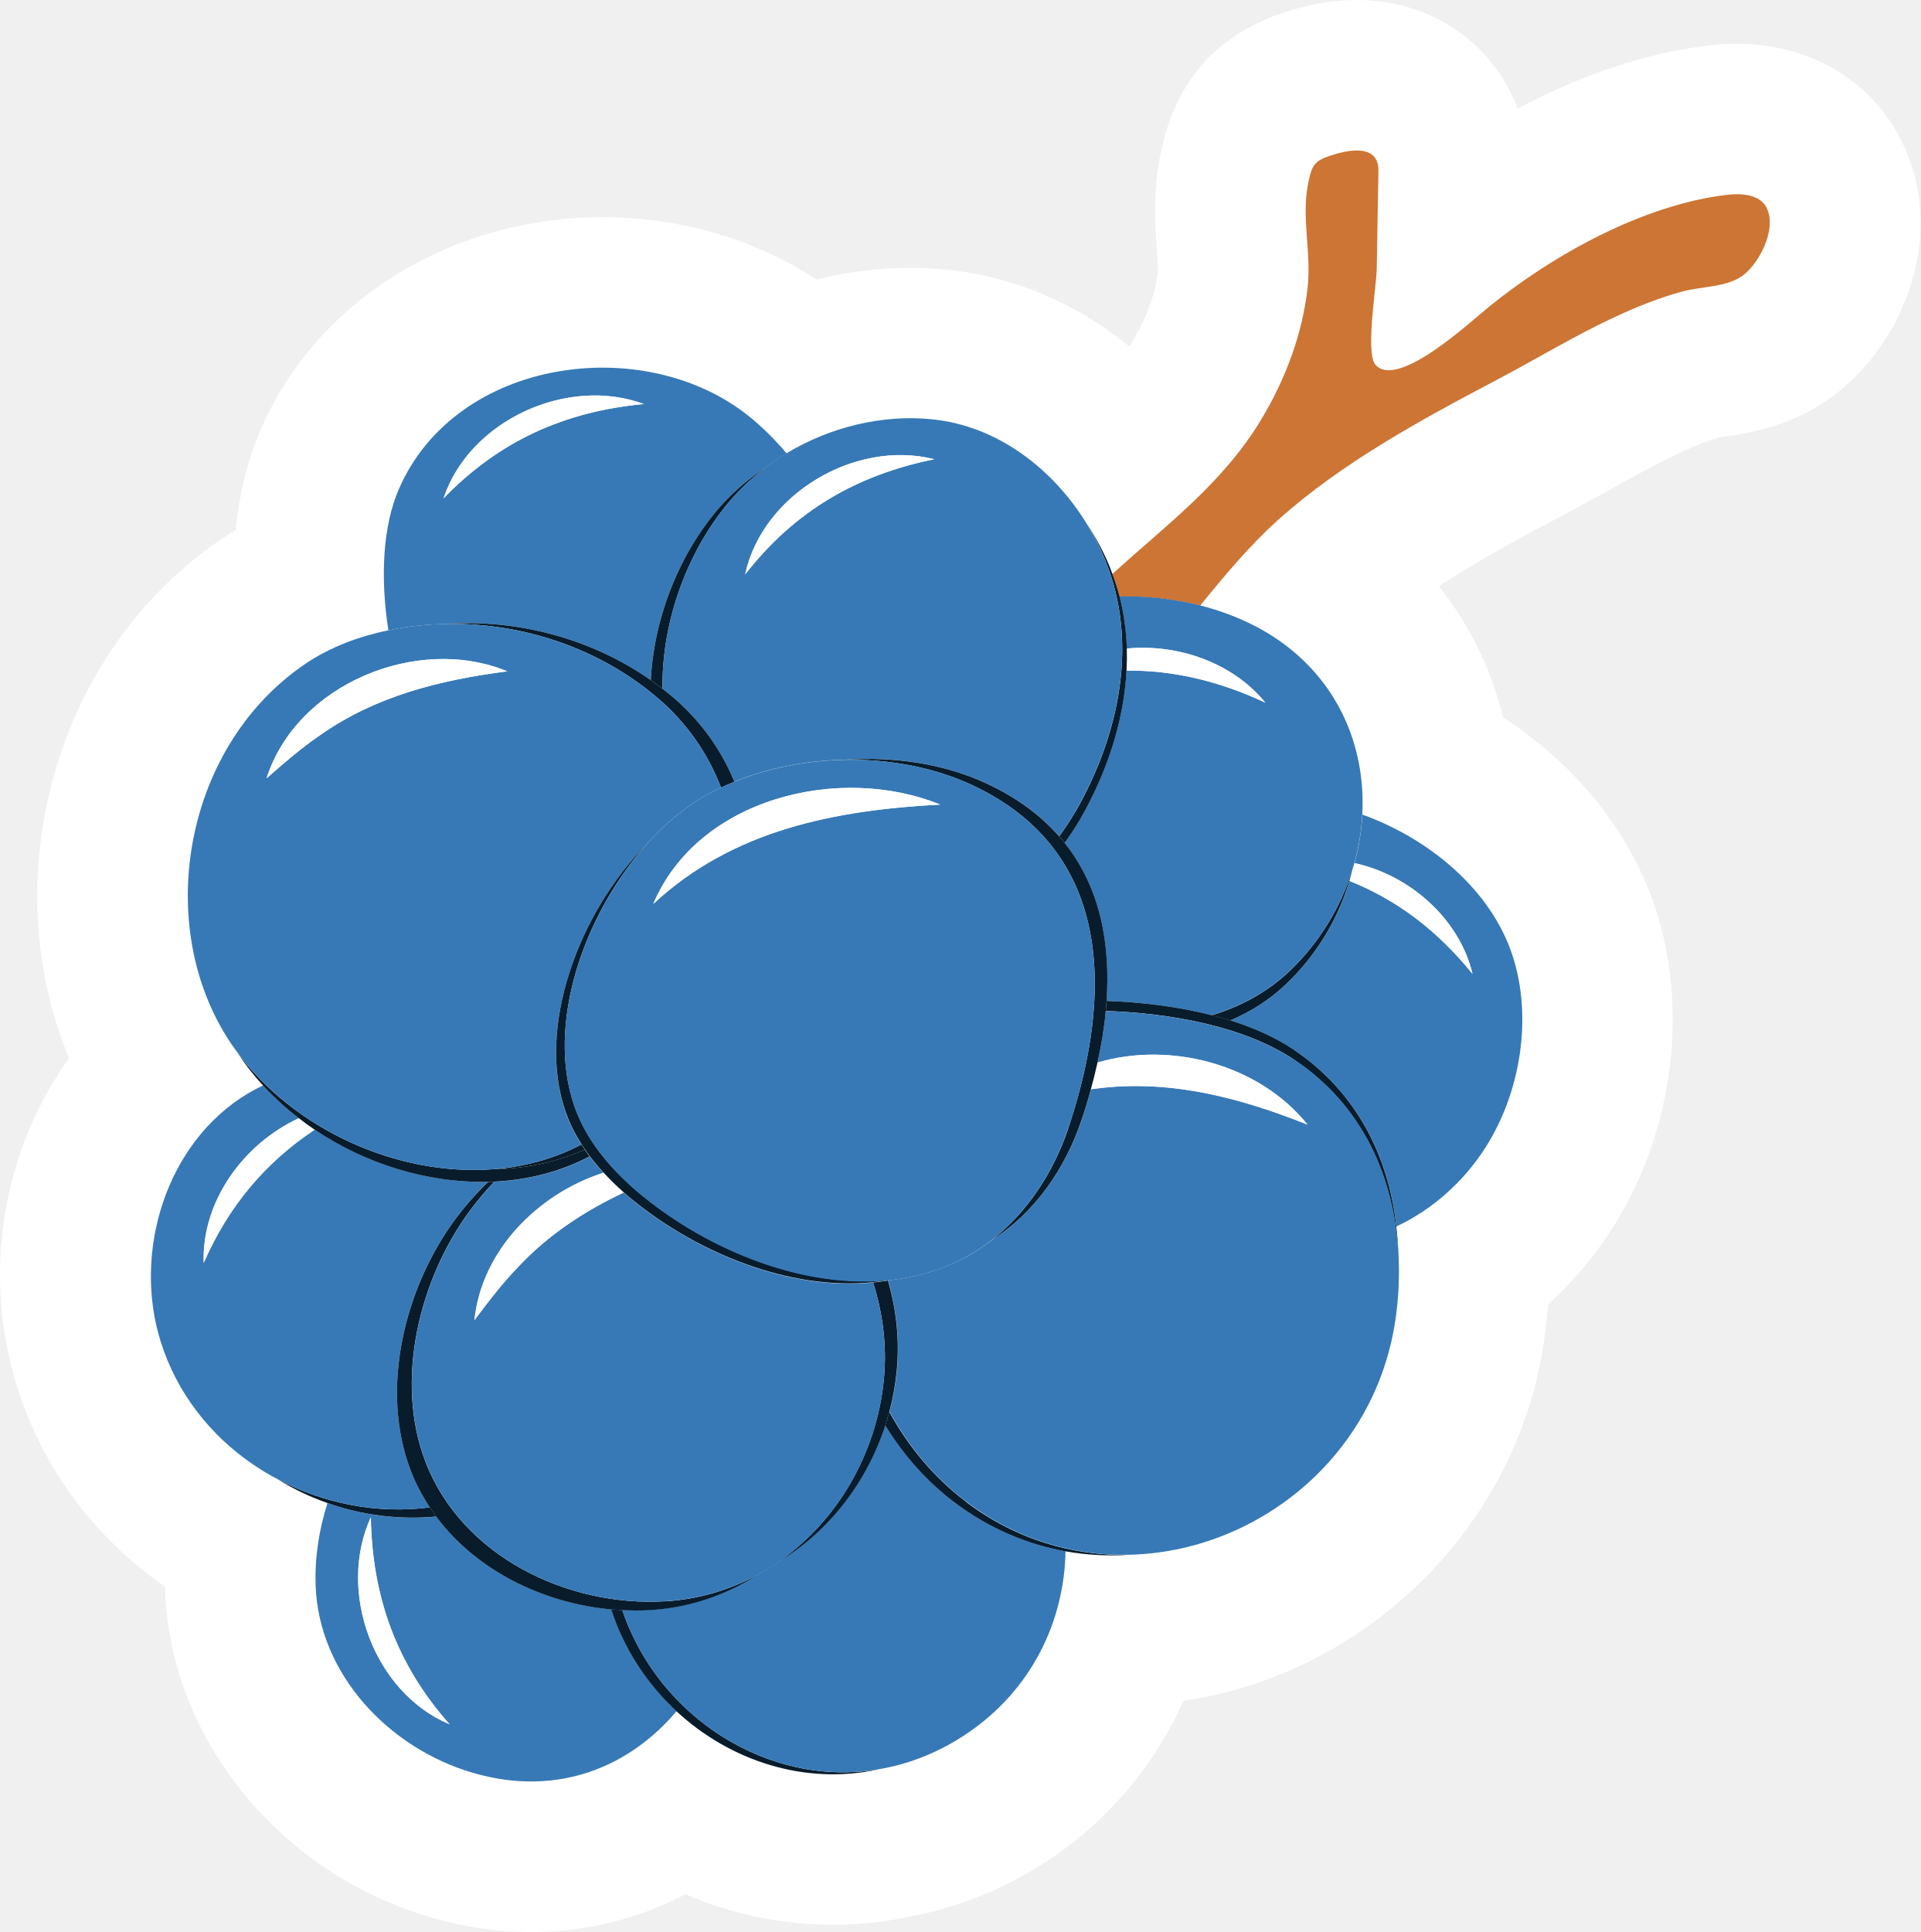
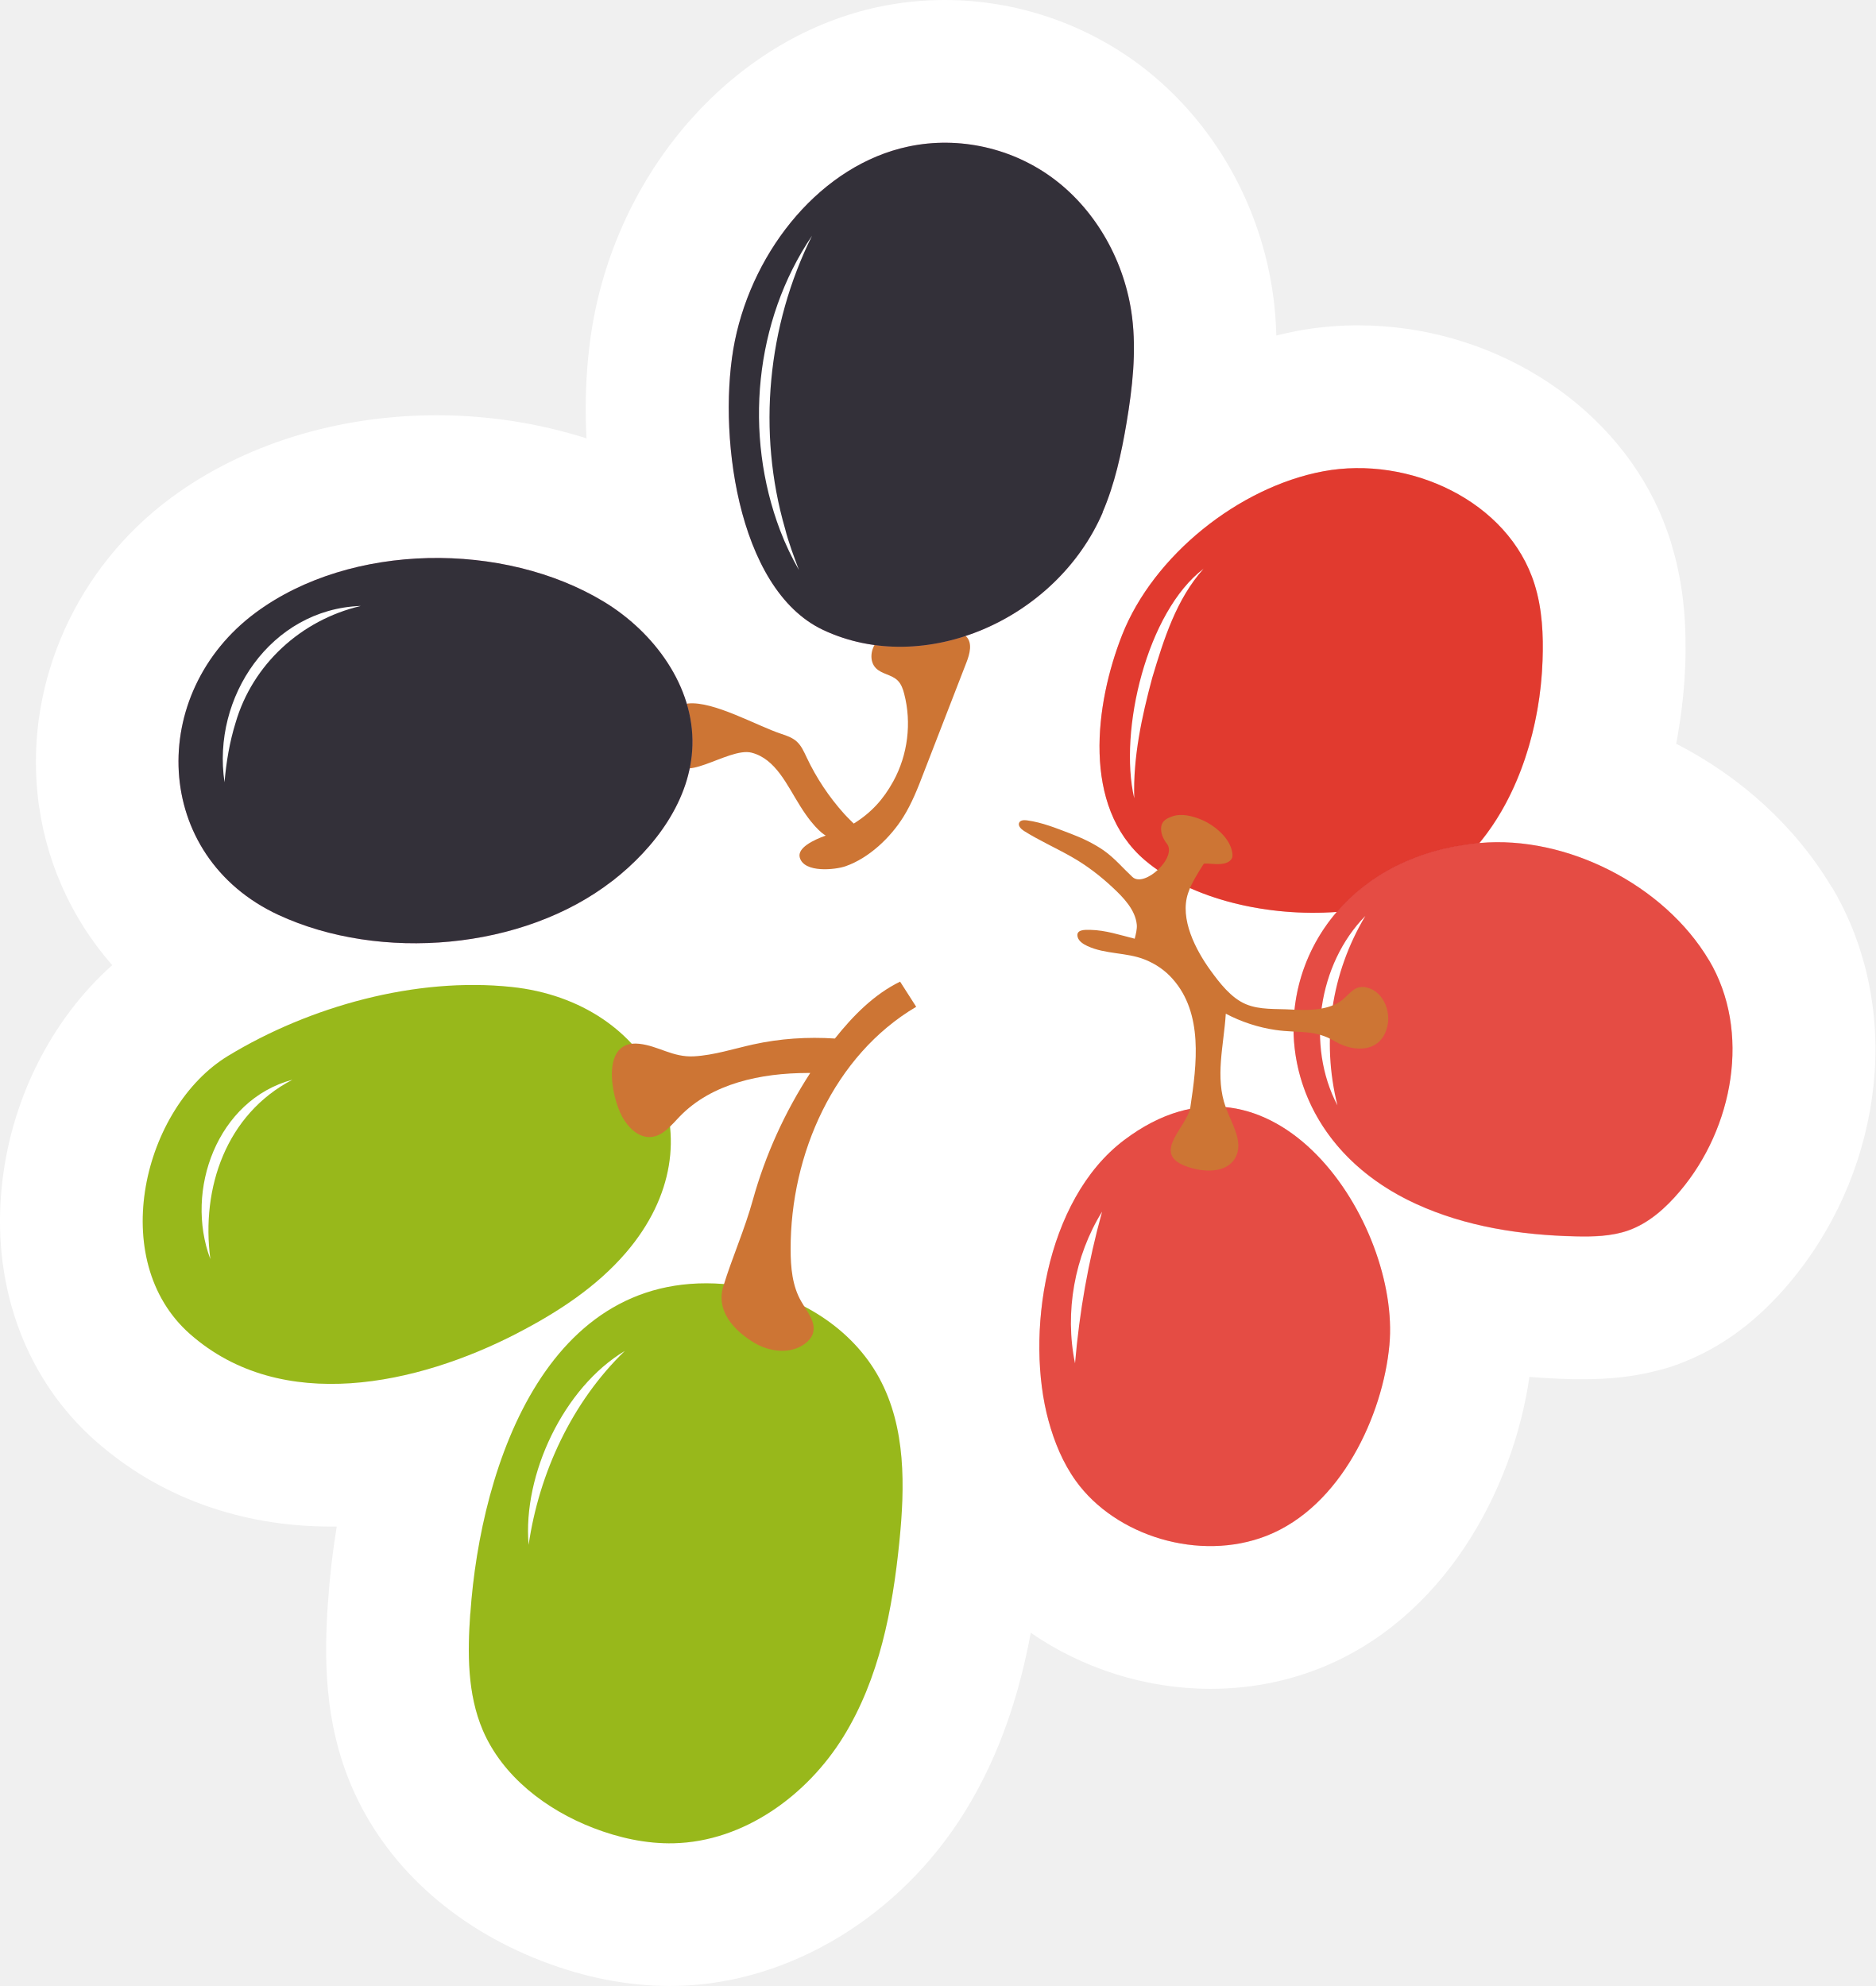
- <svg xmlns="http://www.w3.org/2000/svg" id="Layer_2" data-name="Layer 2" viewBox="0 0 191.44 192.56">
+ <svg xmlns="http://www.w3.org/2000/svg" viewBox="0 0 197.03 208.71">
  <defs>
    <style>
      .cls-1 {
+         fill: #008d4a;
+         mix-blend-mode: hard-light;
+         opacity: .35;
+       }
+ 
+       .cls-1, .cls-2, .cls-3, .cls-4, .cls-5, .cls-6, .cls-7, .cls-8, .cls-9 {
+         stroke-width: 0px;
+       }
+ 
+       .cls-10 {
+         isolation: isolate;
+       }
+ 
+       .cls-2 {
+         opacity: .65;
+       }
+ 
+       .cls-2, .cls-4, .cls-8 {
+         fill: #e64228;
+         mix-blend-mode: multiply;
+       }
+ 
+       .cls-3 {
        fill: #fff;
      }

-       .cls-2 {
+       .cls-4 {
+         opacity: .81;
+       }
+ 
+       .cls-5 {
+         fill: #eab520;
+       }
+ 
+       .cls-6 {
        fill: #3779b6;
      }

-       .cls-3 {
-         fill: #081c2c;
+       .cls-7 {
+         fill: #f49297;
      }

-       .cls-4 {
+       .cls-8 {
+         opacity: .82;
+       }
+ 
+       .cls-9 {
        fill: #cd7534;
      }
    </style>
  </defs>
-   <g id="Blancos">
-     <path class="cls-1" d="m189.48,13.94c-3.04-6-9.16-9.58-16.37-9.58-.91,0-1.84.06-2.77.17-7.07.84-13.64,3.43-19.06,6.28-.81-2.15-2.05-4.11-3.68-5.77-3.19-3.25-7.58-5.04-12.37-5.04-2.03,0-4.16.32-6.33.96-7.43,2.18-11.76,6.93-13.25,14.51-.75,3.81-.51,7.15-.33,9.58.05.69.12,1.64.11,1.9-.24,2.27-1.13,4.73-2.57,7.12-.09.15-.19.31-.29.46-5.21-4.26-11.41-6.93-18.01-7.63-1.26-.13-2.54-.2-3.82-.2-3.15,0-6.28.39-9.34,1.17-6.12-4.03-13.58-6.22-21.33-6.22-15.06,0-28.41,8.24-34.01,21-1.46,3.33-2.24,6.81-2.57,10.18-.43.26-.85.53-1.26.8C5.58,64.76-.66,87.3,6.88,105.47.34,114.58-1.87,126.79,1.69,138.17c2.54,8.11,7.64,15.01,14.76,19.97,0,.12,0,.23.01.35.5,14.79,11.38,28.2,26.48,32.61,3.32.97,6.68,1.46,10,1.46,5.46,0,10.68-1.3,15.39-3.76,4.64,1.99,9.62,3.04,14.7,3.04,2.49,0,4.99-.26,7.42-.77,5.01-.9,9.74-2.81,14.07-5.68,5.98-3.96,10.6-9.5,13.45-15.87,18.24-2.69,33.26-17.33,35.94-35.88.17-1.21.3-2.42.39-3.64,2.45-2.21,4.62-4.76,6.43-7.6,6.03-9.47,7.66-21.73,4.24-31.99-2.52-7.56-7.94-14.22-15.15-18.91-1.17-4.79-3.34-9.23-6.39-13.07,3.86-2.55,8.23-4.91,12.72-7.27,1.54-.81,3.06-1.65,4.58-2.5,2.35-1.31,4.57-2.54,6.69-3.52,1.54-.71,2.85-1.22,3.99-1.55.17-.03.35-.05.53-.08,2.08-.3,5.56-.81,9.21-2.99,8.08-4.84,13.35-16.68,8.33-26.58Z" />
-   </g>
-   <g id="Layer_1-2" data-name="Layer 1">
-     <g>
-       <path class="cls-4" d="m176.1,20.71c-.67-1.33-2.5-1.47-3.97-1.29-8.36,1-17.26,5.93-23.73,11.17-1.77,1.43-9.11,8.28-11.3,5.76-1.02-1.17.11-7.88.13-9.54.06-3.25.11-6.5.17-9.75.04-2.54-2.53-2.22-4.26-1.71-2.1.62-2.35.94-2.76,3.01-.66,3.35.33,6.84-.03,10.2-.5,4.69-2.21,9.23-4.64,13.26-3.87,6.43-9.58,10.59-14.84,15.4.28.74.52,1.49.71,2.24,2.72-.05,5.45.24,8.05.9,2.47-3.04,4.99-6.05,7.79-8.56,6.35-5.69,14.24-9.97,21.74-13.92,4-2.1,7.86-4.47,11.97-6.36,2.11-.98,4.28-1.84,6.54-2.46,1.85-.5,4.11-.42,5.77-1.41,1.75-1.05,3.76-4.75,2.65-6.94Z" />
-       <path class="cls-2" d="m60.92,160.4c-6.75-.62-13.41-3.83-17.43-9.24-3.69.35-7.41-.14-10.85-1.35-.84,2.65-1.27,5.41-1.18,8.18.3,8.93,7.37,16.29,15.69,18.71,8.48,2.47,15.65-.65,20.29-6.15-2.95-2.73-5.24-6.21-6.51-10.16Zm-23.96-9.17c.13,7.92,2.57,14.69,7.85,20.63-7.53-3.15-11.26-13.21-7.85-20.63Z" />
-       <path class="cls-1" d="m36.97,151.23c-3.41,7.42.32,17.48,7.85,20.63-5.28-5.95-7.72-12.71-7.85-20.63Z" />
-       <path class="cls-3" d="m62.03,160.47c-.37-.02-.74-.03-1.11-.07,1.27,3.95,3.57,7.43,6.51,10.16,5.32,4.93,12.77,7.41,20.16,5.79-11.05,1.86-22-5.27-25.56-15.88Z" />
-       <path class="cls-2" d="m95.15,149.74c-2.79-2.1-5.1-4.73-6.91-7.68-1.84,5.69-5.62,10.57-10.61,13.57-.69.48-1.4.92-2.14,1.32-3.13,2.02-6.77,3.28-10.74,3.51-.9.05-1.81.04-2.73,0,3.56,10.61,14.51,17.74,25.56,15.88,2.92-.49,5.85-1.6,8.64-3.45,6.65-4.41,9.87-11.36,9.99-18.28-3.83-.69-7.61-2.26-11.07-4.87Z" />
-       <path class="cls-2" d="m146.78,97.07c-3.46-4.27-7.48-7.37-12.27-9.27-1.14,3.81-3.29,7.41-6.34,10.32-1.6,1.52-3.49,2.72-5.54,3.59,2.3.72,4.45,1.66,6.28,2.89,6.3,4.19,9.52,10.63,10.28,17.64,3.48-1.63,6.64-4.35,8.89-7.89,3.55-5.57,4.69-13.09,2.66-19.19-2.14-6.44-8.19-11.54-14.94-13.97-.09,1.62-.35,3.25-.79,4.84,5.5,1.19,10.46,5.54,11.77,11.05Z" />
-       <path class="cls-1" d="m146.78,97.07c-1.31-5.51-6.27-9.86-11.77-11.05-.06.23-.13.45-.2.68-.09.37-.19.74-.3,1.1,4.8,1.91,8.82,5,12.27,9.27Z" />
-       <path class="cls-3" d="m96.31,149.69c-3.19-2.4-5.76-5.5-7.67-8.98-.12.46-.25.91-.4,1.36,1.81,2.95,4.12,5.58,6.91,7.68,3.46,2.61,7.24,4.18,11.07,4.87,2.08.37,4.18.48,6.25.35-5.53.11-11.18-1.51-16.17-5.27Z" />
-       <path class="cls-2" d="m44.37,62.19c7.21-.51,14.59,1.46,20.5,5.6.32-6.32,2.91-12.7,6.85-17.22,1.39-1.59,3.02-2.97,4.82-4.13.6-.45,1.23-.87,1.87-1.25-1.16-1.37-2.43-2.65-3.84-3.77-10.43-8.28-29.07-5.75-34.78,7.25-1.65,3.76-1.89,8.86-1.08,14.15.36-.07.71-.14,1.07-.2,1.52-.26,3.05-.39,4.59-.43Zm19.81-21.92c-7.91.74-14.43,3.67-19.97,9.4,2.57-7.75,12.32-12.23,19.97-9.4Z" />
-       <path class="cls-1" d="m44.21,49.67c5.55-5.73,12.06-8.66,19.97-9.4-7.66-2.83-17.4,1.65-19.97,9.4Z" />
-       <path class="cls-3" d="m128.16,98.12c3.06-2.91,5.2-6.51,6.34-10.32.11-.37.21-.73.3-1.1-1.16,3.73-3.28,7.25-6.28,10.11-2.16,2.05-4.86,3.53-7.75,4.38.62.16,1.24.33,1.85.52,2.05-.87,3.94-2.07,5.54-3.59Z" />
-       <path class="cls-2" d="m112.31,64.64c5.12-.49,10.56,1.41,13.81,5.39-4.58-2.15-9.15-3.24-13.84-3.2-.27,5.16-2.02,10.29-4.62,14.82-.47.83-.99,1.61-1.55,2.36,3.61,4.54,4.56,10.18,4.18,15.75,3.37.12,7.03.54,10.48,1.42,2.9-.86,5.59-2.33,7.75-4.38,3-2.85,5.12-6.38,6.28-10.11.07-.23.14-.45.2-.68.44-1.59.7-3.21.79-4.84.33-6.19-1.97-12.37-7.3-16.59-2.53-2.01-5.59-3.4-8.87-4.24-2.6-.66-5.33-.95-8.05-.9.44,1.71.68,3.44.73,5.18Z" />
-       <path class="cls-3" d="m128.91,104.59c-1.83-1.22-3.98-2.17-6.28-2.89-.61-.19-1.22-.36-1.85-.52-3.45-.88-7.11-1.3-10.48-1.42-.02.34-.05.67-.08,1,6.32.21,13.71,1.49,18.73,4.83,6.82,4.54,10.03,11.71,10.42,19.4-.02-.93-.09-1.85-.19-2.76-.77-7.01-3.99-13.45-10.28-17.64Z" />
-       <path class="cls-2" d="m128.95,105.6c-5.02-3.34-12.42-4.62-18.73-4.83-.17,1.74-.45,3.46-.82,5.13,7.3-2.16,16.14.2,20.93,6.18-6.63-2.63-13.36-4.43-20.47-3.66-.37.04-.74.09-1.11.13-.3,1.09-.63,2.14-.96,3.15-1.61,4.79-4.66,9.2-8.92,11.89-.76.59-1.55,1.12-2.39,1.59-2.37,1.31-4.91,2.07-7.52,2.38-.14.03-.29.05-.43.07.85,2.96,1.18,6.07.86,9.14-.14,1.34-.38,2.65-.72,3.94,1.91,3.48,4.48,6.58,7.67,8.98,4.99,3.76,10.64,5.38,16.17,5.27,12.61-.26,24.58-9.59,26.59-23.47.32-2.18.41-4.35.3-6.5-.39-7.69-3.6-14.86-10.42-19.4Z" />
-       <path class="cls-1" d="m126.13,70.03c-3.25-3.98-8.7-5.88-13.81-5.39.02.73,0,1.46-.03,2.2,4.7-.04,9.27,1.05,13.84,3.2Z" />
-       <path class="cls-3" d="m72.92,49.74c1.07-1.23,2.29-2.33,3.62-3.3-1.79,1.16-3.43,2.54-4.82,4.13-3.94,4.52-6.53,10.9-6.85,17.22.4.28.79.56,1.17.86-.1-6.85,2.59-13.99,6.88-18.91Z" />
-       <path class="cls-3" d="m107.19,80.9c-.5.86-1.04,1.69-1.62,2.46.19.21.37.43.55.65.55-.75,1.07-1.53,1.55-2.36,2.6-4.53,4.35-9.65,4.62-14.82.04-.73.05-1.46.03-2.2-.06-1.74-.29-3.47-.73-5.18-.19-.75-.44-1.5-.71-2.24-.1-.26-.18-.52-.29-.78-.6-1.45-1.35-2.84-2.22-4.16.67,1.09,1.26,2.23,1.74,3.41,3.45,8.34,1.45,17.61-2.91,25.22Z" />
-       <path class="cls-2" d="m72.92,49.74c-4.29,4.92-6.99,12.06-6.88,18.91.34.26.68.53,1.01.81,2.84,2.41,4.85,5.31,6.15,8.45,3.4-1.38,7.19-2.12,11-2.19,4.89-.36,9.9.4,14.14,2.36,3.08,1.43,5.44,3.23,7.23,5.27.58-.78,1.12-1.6,1.62-2.46,4.36-7.61,6.37-16.88,2.91-25.22-.49-1.17-1.08-2.31-1.74-3.41-3.36-5.5-8.88-9.78-15.37-10.46-5-.53-10.22.75-14.58,3.37-.65.39-1.27.81-1.87,1.25-1.32.98-2.55,2.08-3.62,3.3Zm1.35,7.51c1.73-7.98,10.94-13.48,18.85-11.48-7.79,1.58-13.95,5.19-18.85,11.48Z" />
-       <path class="cls-1" d="m109.85,108.43c7.12-.77,13.84,1.02,20.47,3.66-4.79-5.98-13.63-8.35-20.93-6.18-.2.9-.42,1.79-.66,2.66.37-.05.74-.1,1.11-.13Z" />
-       <path class="cls-1" d="m93.13,45.77c-7.91-2-17.13,3.5-18.85,11.48,4.9-6.29,11.07-9.9,18.85-11.48Z" />
-       <path class="cls-3" d="m43.49,151.16c-.22-.3-.43-.61-.64-.92-5.24.68-10.57-.37-15.15-2.79,1.55.96,3.21,1.75,4.93,2.35,3.44,1.22,7.16,1.7,10.85,1.35Z" />
-       <path class="cls-2" d="m42.85,150.24c-.75-1.14-1.4-2.35-1.9-3.66-3.14-8.15-.6-18.3,4.46-25.11.99-1.33,2.07-2.56,3.24-3.68-6.01.14-12.21-1.8-17.28-5.2-4.9,3.26-8.56,7.57-11.07,13.29-.22-6.1,3.96-11.89,9.49-14.43-1.29-.99-2.49-2.09-3.57-3.27-.52.25-1.02.52-1.52.81-8.18,4.91-11.47,15.82-8.69,24.7,1.61,5.16,4.95,9.36,9.2,12.26.8.55,1.64,1.05,2.5,1.5,4.58,2.42,9.91,3.46,15.15,2.79Z" />
-       <path class="cls-1" d="m20.3,125.88c2.5-5.72,6.17-10.03,11.07-13.29-.54-.36-1.06-.75-1.57-1.14-5.54,2.54-9.71,8.33-9.49,14.43Z" />
-       <path class="cls-3" d="m66.23,159.6c-9.68.56-20.19-4.49-23.81-13.88-3.14-8.15-.6-18.3,4.46-25.11.74-1,1.55-1.95,2.39-2.83-.21,0-.41.01-.62.02-1.16,1.12-2.25,2.35-3.24,3.68-5.06,6.82-7.6,16.96-4.46,25.11.5,1.31,1.15,2.52,1.9,3.66.21.31.42.62.64.92,4.02,5.4,10.68,8.62,17.43,9.24.37.03.74.05,1.11.07.91.04,1.82.06,2.73,0,3.97-.23,7.61-1.5,10.74-3.51-2.78,1.51-5.91,2.45-9.27,2.64Z" />
-       <path class="cls-3" d="m88.09,137.6c-.76,7.37-4.67,14.02-10.45,18.04,4.99-3,8.76-7.88,10.61-13.57.14-.45.27-.9.4-1.36.34-1.28.58-2.6.72-3.94.32-3.07,0-6.18-.86-9.14-.49.08-.98.15-1.48.2,1,3.15,1.4,6.48,1.06,9.77Z" />
-       <path class="cls-2" d="m88.09,137.6c.34-3.29-.07-6.62-1.06-9.77-8.44.85-17.59-3.03-23.89-8.15-.33-.27-.65-.54-.97-.82-3.91,1.86-7.51,4.2-10.54,7.44-1.53,1.59-2.9,3.36-4.34,5.29.71-6.9,6.28-12.58,12.86-14.7-.48-.52-.94-1.06-1.36-1.62-2.96,1.55-6.2,2.35-9.51,2.51-.84.89-1.65,1.83-2.39,2.83-5.06,6.82-7.6,16.96-4.46,25.11,3.62,9.39,14.13,14.44,23.81,13.88,3.36-.19,6.49-1.13,9.27-2.64.74-.4,1.45-.84,2.14-1.32,5.78-4.02,9.69-10.66,10.45-18.04Z" />
-       <path class="cls-1" d="m47.28,131.58c1.44-1.92,2.81-3.7,4.34-5.29,3.03-3.24,6.63-5.59,10.54-7.44-.71-.62-1.38-1.28-2.01-1.97-6.58,2.12-12.16,7.8-12.86,14.7Z" />
-       <path class="cls-3" d="m29.79,111.45c.51.39,1.03.78,1.57,1.14,5.07,3.41,11.26,5.34,17.28,5.2.21,0,.42,0,.62-.02,3.31-.16,6.56-.96,9.51-2.51-.17-.22-.32-.45-.48-.68-2.9,1.29-6.04,1.92-9.23,1.96-9.54.69-19.77-4.02-25.4-11.64.75,1.15,1.6,2.25,2.54,3.27,1.08,1.18,2.28,2.28,3.57,3.27Z" />
-       <path class="cls-3" d="m73.2,77.91c-1.3-3.15-3.32-6.04-6.15-8.45-.33-.28-.67-.54-1.01-.81-.38-.3-.77-.58-1.17-.86-5.91-4.14-13.29-6.11-20.5-5.6,7.63-.17,15.32,2.39,21.14,7.34,2.99,2.54,5.07,5.62,6.36,8.97.44-.21.88-.4,1.33-.58Z" />
-       <path class="cls-3" d="m49.07,116.54c3.19-.04,6.33-.67,9.23-1.96-.12-.17-.23-.34-.34-.51-2.77,1.45-5.79,2.25-8.89,2.47Z" />
-       <path class="cls-2" d="m49.07,116.54c3.1-.23,6.12-1.02,8.89-2.47-.39-.62-.76-1.26-1.06-1.92-.2-.43-.38-.86-.53-1.31-2.94-8.42,1.33-19.89,8.05-26.65,1.95-2.19,4.15-4,6.46-5.21.32-.17.66-.32.99-.48-1.29-3.35-3.37-6.42-6.36-8.97-5.81-4.94-13.51-7.5-21.14-7.34-1.54.03-3.07.17-4.59.43-.36.06-.71.13-1.07.2-2.89.6-5.7,1.63-8.15,3.26-12.09,8.09-15.24,25.61-7.97,37.25.33.54.7,1.06,1.08,1.57,5.63,7.61,15.85,12.33,25.4,11.64Zm1.49-49.63c-6.71.86-13.12,2.46-18.67,6.37-1.82,1.24-3.52,2.7-5.32,4.29,2.97-9.36,15.01-14.36,23.99-10.66Z" />
-       <path class="cls-1" d="m50.57,66.91c-8.98-3.7-21.02,1.29-23.99,10.66,1.8-1.59,3.5-3.05,5.32-4.29,5.55-3.91,11.95-5.5,18.67-6.37Z" />
-       <path class="cls-3" d="m64.16,119.28c-2.6-2.12-4.97-4.66-6.36-7.69-.2-.44-.38-.88-.54-1.34-2.85-8.15.92-19.08,7.17-26.08-6.72,6.77-11,18.23-8.05,26.65.16.45.33.88.53,1.31.31.67.67,1.3,1.06,1.92.11.17.22.34.34.51.16.23.31.46.48.68.42.56.88,1.1,1.36,1.62.64.69,1.31,1.35,2.01,1.97.32.28.64.56.97.82,6.3,5.12,15.44,9,23.89,8.15.5-.05.99-.12,1.48-.2.14-.02.29-.05.43-.07-8.73,1.03-18.25-2.97-24.78-8.27Z" />
-       <path class="cls-3" d="m98.34,78.09c-4.24-1.97-9.25-2.72-14.14-2.36,4.41-.08,8.83.73,12.64,2.49,15.44,7.16,13.33,23.28,9.62,34.3-1.45,4.3-4.04,8.3-7.6,11.07,4.26-2.69,7.31-7.1,8.92-11.89.34-1.01.67-2.06.96-3.15.24-.87.46-1.76.66-2.66.37-1.67.66-3.39.82-5.13.03-.33.06-.67.08-1,.38-5.57-.57-11.21-4.18-15.75-.18-.22-.36-.44-.55-.65-1.79-2.04-4.15-3.84-7.23-5.27Z" />
-       <path class="cls-2" d="m106.46,112.52c3.71-11.02,5.82-27.14-9.62-34.3-3.81-1.77-8.23-2.57-12.64-2.49-3.81.07-7.6.81-11,2.19-.45.18-.9.38-1.33.58-.33.16-.67.31-.99.48-2.31,1.21-4.5,3.02-6.46,5.21-6.24,7-10.01,17.93-7.17,26.08.16.46.34.9.54,1.34,1.4,3.03,3.76,5.57,6.36,7.69,6.52,5.3,16.05,9.3,24.78,8.27,2.61-.31,5.16-1.06,7.52-2.38.84-.47,1.64-1,2.39-1.59,3.56-2.77,6.16-6.77,7.6-11.07Zm-12.75-32.33c-10.49.56-20.66,2.52-28.59,9.9,4.45-10.55,18.57-13.97,28.59-9.9Z" />
-       <path class="cls-1" d="m65.12,90.09c7.93-7.38,18.1-9.34,28.59-9.9-10.02-4.07-24.14-.65-28.59,9.9Z" />
+   <g class="cls-10">
+     <g id="Layer_2" data-name="Layer 2">
+       <g id="Blancos">
+         <path class="cls-3" d="M192.44,93.22c-3.76-6.31-9.5-11.56-16.33-15.06.04-.23.09-.46.13-.68.04-.22.13-.79.13-.79.14-.85.26-1.71.36-2.53v-.11c.05-.28.08-.55.1-.82.12-1.18.19-2.25.23-3.25.02-.46.03-.92.03-1.38.01-1.02,0-2.02-.05-2.98-.05-1.05-.15-2.09-.27-3.06l-.07-.48c-.14-.96-.32-1.93-.55-2.91-.09-.37-.18-.75-.31-1.19-.1-.36-.2-.72-.3-1.06-.34-1.08-.75-2.16-1.21-3.21-5.19-11.67-17.9-19.52-31.64-19.52h-.41c-2.03.03-4.05.22-6.01.59-.73.14-1.45.3-2.17.48-.04-1.27-.12-2.57-.29-3.88-1.25-9.75-6.31-18.65-13.9-24.43-5.89-4.48-13.22-6.95-20.64-6.95-2.34,0-4.67.24-6.94.72-14.55,3.08-26.54,15.98-29.83,32.1-.79,3.9-1.13,8.47-.88,13.25-4.97-1.59-10.33-2.43-15.74-2.43-10.43,0-20.34,3.08-27.9,8.67-9.87,7.29-15.25,19.2-14.04,31.08.69,6.82,3.48,13.05,7.85,18.04C5.3,107.21.96,115.88.14,125.19c-.92,10.33,2.7,19.9,9.92,26.26,6.67,5.88,15.22,8.98,24.74,8.98.19,0,.39,0,.58,0-.43,2.6-.74,5.29-.93,8.08-.39,5.71-.4,12.47,2.5,19.24,3.53,8.22,10.64,14.74,20.02,18.35,4.49,1.73,8.99,2.6,13.39,2.61.27,0,.54,0,.81-.01,11.82-.29,23.38-7.29,30.19-18.28,3.85-6.21,5.82-12.81,6.94-18.83,5.42,3.74,12.07,5.89,18.88,5.89,3.96,0,7.78-.71,11.36-2.11,13.14-5.14,20.44-18.76,22.15-30.67,1.46.12,2.97.2,4.52.24.25,0,1.28,0,1.28,0,2.59,0,4.91-.25,7.13-.78.49-.12,1.42-.33,2.5-.72.42-.15.84-.32,1.26-.5,3.94-1.66,7.4-4.3,10.59-8.07,1.16-1.37,2.24-2.85,3.19-4.38,1.9-3.03,3.37-6.31,4.37-9.75,1.03-3.54,1.54-7.16,1.52-10.75-.05-6.02-1.63-11.82-4.59-16.79Z" />
+       </g>
+       <g id="Productos">
+         <g>
+           <path class="cls-9" d="M101.52,66.9c-.27-.28-.66-.42-1.04-.53-1.82-.53-3.75-.62-5.61-.27-1.01.19-2.04.54-2.72,1.31s-.84,2.06-.13,2.8c.62.64,1.67.68,2.3,1.31.37.37.55.88.68,1.39.8,3.06.38,6.42-1.14,9.19-1.04,1.9-2.32,3.31-4.16,4.45,0,0-.7-.68-1.02-1.04-1.58-1.76-2.91-3.76-3.92-5.9-.29-.61-.57-1.26-1.07-1.7-.45-.4-1.04-.6-1.61-.79-2.57-.85-7.1-3.46-9.78-3.19-1.45.15-1.6,4.42-1.49,5.43.36,3.58,5.69-.9,8.16-.26,2.54.66,3.71,3.4,5.11,5.62,1.61,2.58,2.68,3.09,2.68,3.09-1.32.47-3.01,1.3-2.73,2.31.46,1.65,3.75,1.29,4.82.91,2.46-.86,4.72-3.02,6.07-5.19.89-1.43,1.51-3.01,2.11-4.58,1.5-3.88,3.01-7.76,4.51-11.64.35-.9.66-2.04-.02-2.73Z" />
+           <path class="cls-5" d="M49.41,169.54c-.29,4.15-.32,8.45,1.32,12.3,2.07,4.82,6.62,8.34,11.63,10.27,2.68,1.03,5.55,1.67,8.44,1.6,7.38-.18,14.01-5.05,17.8-11.18,3.79-6.13,5.17-13.36,5.89-20.47.59-5.85.71-12.04-2.11-17.24-2.83-5.22-8.48-8.77-14.5-9.67-20.25-3.04-27.39,18.87-28.46,34.4Z" />
+           <path class="cls-7" d="M110.17,149.32c.61,2.22,1.49,4.39,2.86,6.3,4.16,5.8,12.99,8.54,20.04,5.78,7.86-3.08,12.23-12.72,12.91-20.05,1.18-12.69-12.2-33.38-27.88-21.53-8.35,6.31-10.38,20.59-7.93,29.5Z" />
+           <path class="cls-6" d="M64.34,92.58c4.5-3.5,8.25-8.55,8.41-14.24.18-6.2-4.01-11.9-9.31-15.11-10.49-6.35-26.56-6.25-36.56,1.14-11.46,8.47-10.92,25.61,2.38,31.78,10.68,4.95,25.7,3.71,35.07-3.57Z" />
+           <path class="cls-7" d="M147.46,94.4c9.59-3.56,14.25-14.73,14.61-24.96.1-2.71-.03-5.46-.84-8.04-2.74-8.76-13.18-13.56-22.2-11.87-8.87,1.66-17.85,8.85-21.14,17.22-2.84,7.23-4.25,17.98,2.4,23.65,6.61,5.64,19.21,6.96,27.17,4Z" />
+           <path class="cls-5" d="M54.32,140.12c4.24-2.19,8.33-4.85,11.44-8.47,10.2-11.88,2.81-26.37-12.02-27.93-10.07-1.06-21.19,2.03-29.77,7.24-8.9,5.4-12.84,21.45-4,29.24,9.65,8.5,23.94,5.29,34.3-.05.02,0,.03-.02.05-.03Z" />
+           <path class="cls-6" d="M115.84,53.85c1.28-2.97,1.98-6.19,2.52-9.4.62-3.69,1.05-7.47.58-11.17-.73-5.74-3.73-11.06-8.1-14.39s-10.07-4.62-15.4-3.49c-9.08,1.92-16.25,10.71-18.23,20.42-1.87,9.19.1,26.06,9.27,30.38,10.63,5.01,24.52-1.09,29.38-12.35Z" />
+           <path class="cls-7" d="M148.78,126.53c5.21,2.39,11,3.28,16.74,3.41,1.87.05,3.79,0,5.56-.62,2.17-.77,3.94-2.37,5.42-4.12,5.63-6.65,7.51-16.82,3.05-24.3-4.7-7.9-14.95-13.12-24.06-12.31-22.35,2.01-26.9,28.69-6.71,37.94Z" />
+           <path class="cls-1" d="M49.41,169.54c-.29,4.15-.32,8.45,1.32,12.3,2.07,4.82,6.62,8.34,11.63,10.27,2.68,1.03,5.55,1.67,8.44,1.6,7.38-.18,14.01-5.05,17.8-11.18,3.79-6.13,5.17-13.36,5.89-20.47.59-5.85.71-12.04-2.11-17.24-2.83-5.22-8.48-8.77-14.5-9.67-20.25-3.04-27.39,18.87-28.46,34.4Z" />
+           <path class="cls-1" d="M54.32,140.12c4.24-2.19,8.33-4.85,11.44-8.47,10.2-11.88,2.81-26.37-12.02-27.93-10.07-1.06-21.19,2.03-29.77,7.24-8.9,5.4-12.84,21.45-4,29.24,9.65,8.5,23.94,5.29,34.3-.05.02,0,.03-.02.05-.03Z" />
+           <path class="cls-9" d="M96.26,105.8c-.56-.88-1.12-1.76-1.69-2.64-2.74,1.34-4.94,3.58-6.85,5.98-2.87-.19-5.77,0-8.58.62-2.05.45-4.1,1.13-6.21,1.25-2.25.13-3.74-1.1-5.78-1.32-4.05-.43-2.97,5.5-1.77,7.68.62,1.13,1.7,2.2,2.98,2.12,1.27-.08,2.16-1.23,3.05-2.15,3.37-3.5,8.57-4.57,13.43-4.58.1,0,.19,0,.29,0-2.67,4.11-4.72,8.62-6.03,13.34-.86,3.11-2.16,6.02-3.1,9.06-.8,2.58,1.07,4.64,3.24,5.95,1.61.97,3.81,1.23,5.32.11.37-.27.69-.63.84-1.06.39-1.18-.59-2.31-1.21-3.38-.95-1.63-1.12-3.59-1.12-5.48-.03-10.02,4.57-20.41,13.2-25.5Z" />
+           <path class="cls-2" d="M110.17,149.32c.61,2.22,1.49,4.39,2.86,6.3,4.16,5.8,12.99,8.54,20.04,5.78,7.86-3.08,12.23-12.72,12.91-20.05,1.18-12.69-12.2-33.38-27.88-21.53-8.35,6.31-10.38,20.59-7.93,29.5Z" />
+           <path class="cls-8" d="M64.34,92.58c4.5-3.5,8.25-8.55,8.41-14.24.18-6.2-4.01-11.9-9.31-15.11-10.49-6.35-26.56-6.25-36.56,1.14-11.46,8.47-10.92,25.61,2.38,31.78,10.68,4.95,25.7,3.71,35.07-3.57Z" />
+           <path class="cls-8" d="M115.84,53.85c1.28-2.97,1.98-6.19,2.52-9.4.62-3.69,1.05-7.47.58-11.17-.73-5.74-3.73-11.06-8.1-14.39s-10.07-4.62-15.4-3.49c-9.08,1.92-16.25,10.71-18.23,20.42-1.87,9.19.1,26.06,9.27,30.38,10.63,5.01,24.52-1.09,29.38-12.35Z" />
+           <path class="cls-4" d="M155.42,88.6c4.24-5.12,6.41-12.34,6.65-19.16.1-2.71-.03-5.46-.84-8.04-2.74-8.76-13.18-13.56-22.2-11.87-8.87,1.66-17.85,8.85-21.14,17.22-2.84,7.23-4.25,17.98,2.4,23.65,4.89,4.17,13.04,5.97,20.18,5.43,3.3-3.84,8.34-6.62,14.96-7.23Z" />
+           <path class="cls-2" d="M179.55,100.9c-4.7-7.9-14.95-13.12-24.06-12.31-.02,0-.05,0-.07,0-6.62.61-11.65,3.39-14.96,7.23-7.83,9.11-5.87,24.2,8.32,30.69,5.21,2.39,11,3.28,16.74,3.41,1.87.04,3.79,0,5.56-.62,2.17-.77,3.94-2.37,5.42-4.12,5.63-6.65,7.51-16.82,3.05-24.3Z" />
+           <path class="cls-3" d="M22.1,132.32c-2.72-7.23.73-16.74,8.62-18.85-6.96,3.63-9.61,11.38-8.62,18.85h0Z" />
+           <path class="cls-3" d="M65.65,141.97c-5.54,5.35-9,12.79-10.11,20.38-.64-7.39,3.69-16.54,10.11-20.38h0Z" />
+           <path class="cls-3" d="M115.79,127.34c-1.46,5.31-2.37,10.45-2.84,15.93-1.11-5.38-.05-11.27,2.84-15.93h0Z" />
+           <path class="cls-3" d="M143.45,96.26c-3.6,6.05-4.63,13.07-2.93,19.9-3.3-6.26-2.03-14.85,2.93-19.9h0Z" />
+           <path class="cls-3" d="M126.47,59.75c-2.89,3.22-4.19,7.42-5.41,11.48-1.11,4.13-2.02,8.35-1.89,12.66-1.65-7.1,1.33-19.61,7.3-24.13h0Z" />
+           <path class="cls-3" d="M85.32,24.77c-4.7,9.47-5.78,20.63-2.83,30.81.37,1.47.92,2.89,1.45,4.32-.76-1.32-1.42-2.71-1.97-4.15-3.83-10.08-2.72-22.01,3.35-30.98h0Z" />
+           <path class="cls-3" d="M37.87,63.69c-6.23,1.47-11.33,6.12-13.12,12.27-.62,2-.98,4.1-1.16,6.25-1.35-8.95,4.88-18.18,14.28-18.53h0Z" />
+           <path class="cls-9" d="M143.98,103.9c-1.82-.71-2.17.87-3.52,1.56-1.44.75-3.26.72-4.84.63-1.55-.09-3.25.06-4.72-.56-1.55-.65-2.75-2.22-3.71-3.54-1.55-2.14-3.28-5.43-2.36-8.13.37-1.1,1.01-2.07,1.62-3.05.16-.26,2.42.46,2.98-.61.07-.13.07-.28.06-.43-.04-.49-.23-.97-.51-1.41-.67-1.04-1.87-1.88-2.87-2.27-.9-.35-1.99-.63-2.93-.3-.55.19-1.07.45-1.17,1.06-.1.63.19,1.31.58,1.8,1.15,1.42-2.35,4.69-3.61,3.51-1-.93-1.89-2-3.02-2.79-1.07-.74-2.26-1.3-3.47-1.76-1.5-.57-2.98-1.18-4.59-1.4-.3-.04-.67-.03-.81.23-.17.33.18.68.49.88,1.59,1,3.32,1.77,4.96,2.7,1.6.9,3.07,2.03,4.4,3.28,1.09,1.02,2.35,2.31,2.5,3.88.04.45-.1.99-.22,1.47-1.53-.38-3.06-.9-4.66-.93-.55-.01-1.56-.06-1.33.77.13.45.63.75,1.02.93,1.89.88,4.11.65,6.03,1.42,1.2.48,2.16,1.17,2.92,2.03,3.24,3.64,2.54,8.99,1.87,13.46-.31,2.1-4.14,4.83-.52,6.21,1.83.7,4.36.81,5.27-.92.86-1.63-.4-3.5-1.03-5.24-1.16-3.18-.2-6.56,0-9.85,1.65.87,3.44,1.45,5.23,1.71,2.52.36,4.08-.09,6.25,1.2,2.04,1.21,5.01,1.22,5.54-1.82.24-1.4-.43-3.17-1.84-3.72Z" />
+         </g>
+       </g>
    </g>
  </g>
</svg>
